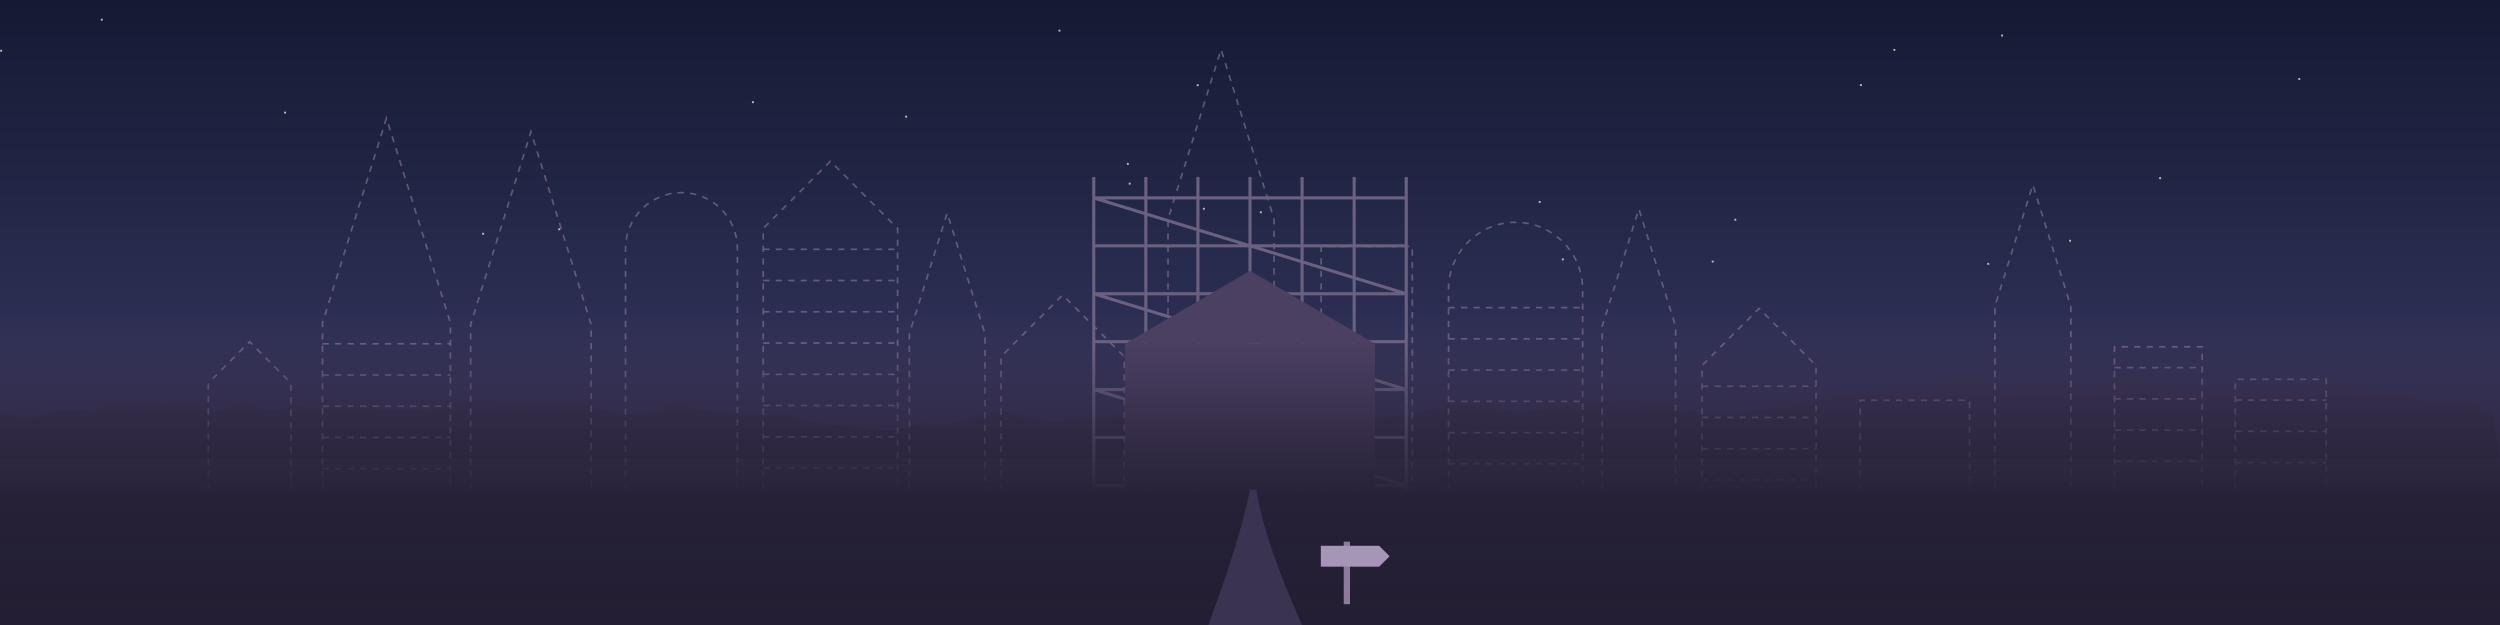
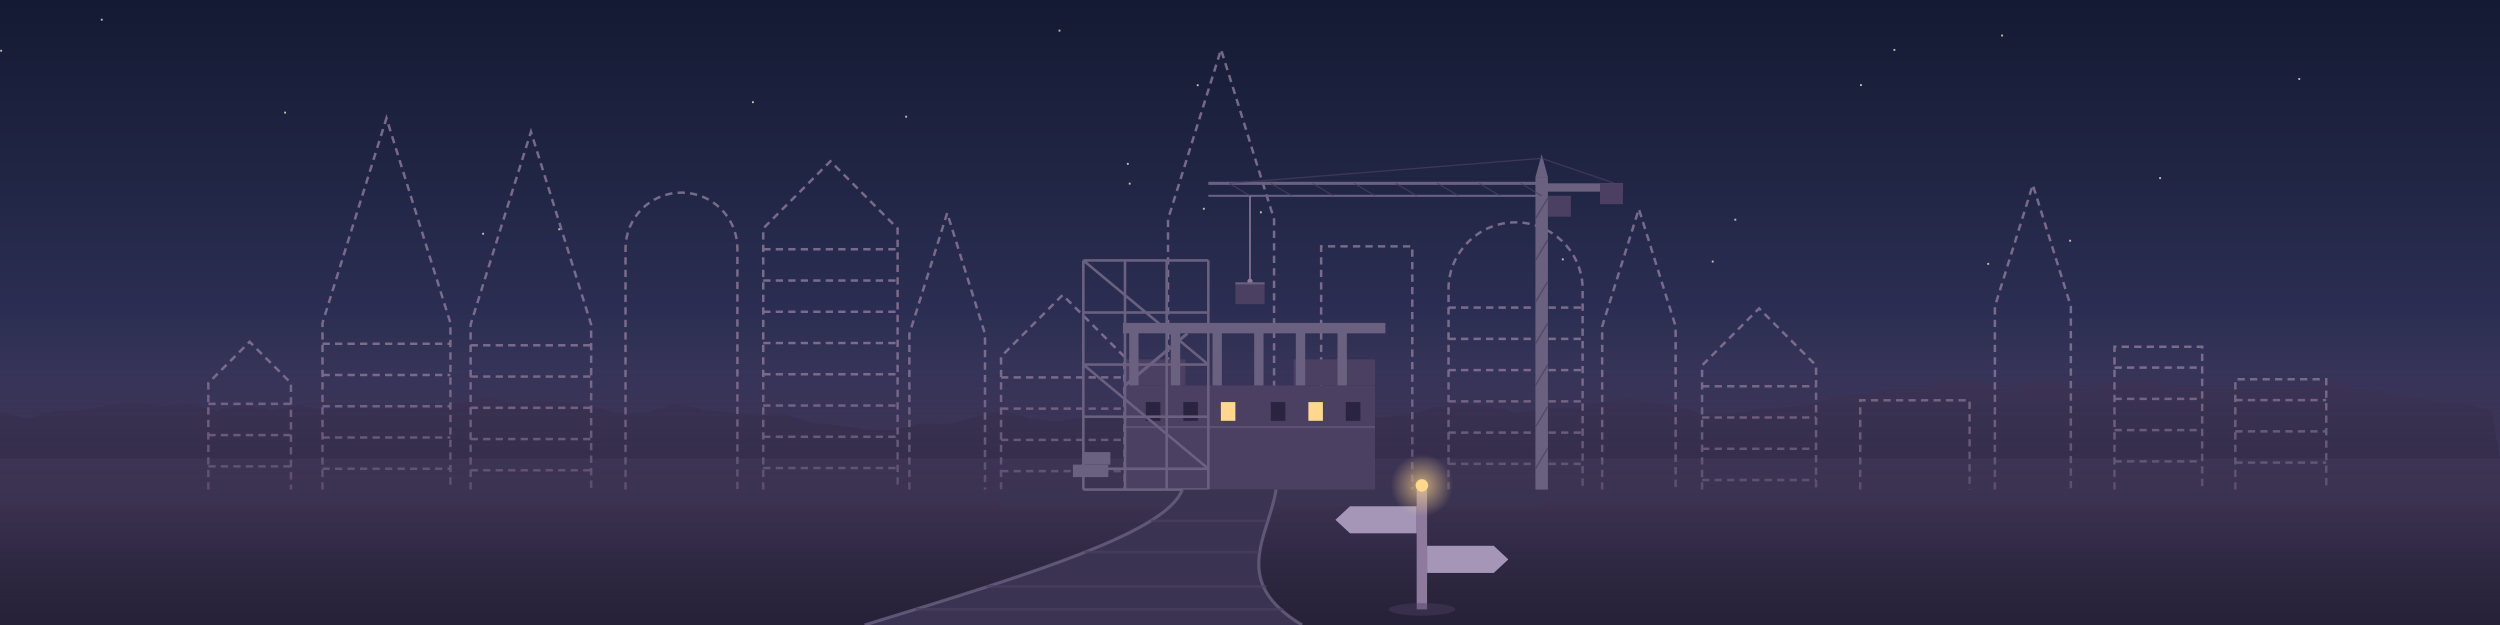
<svg xmlns="http://www.w3.org/2000/svg" viewBox="0 0 2400 600" preserveAspectRatio="xMidYMid slice">
  <defs>
    <linearGradient id="unw-sky" x1="0" y1="0" x2="0" y2="1">
      <stop offset="0" stop-color="#141a33" />
      <stop offset=".5" stop-color="#2b2e52" />
      <stop offset=".8" stop-color="#4f4168" />
      <stop offset="1" stop-color="#3a3352" />
    </linearGradient>
  </defs>
  <rect x="0" y="0" width="2400" height="600" fill="url(#unw-sky)" />
  <path d="M0.2 47.8h1.8v1.8h-1.8zM1921.1 33.2h1.8v1.8h-1.8zM1907.8 252.4h1.8v1.8h-1.8zM1016.2 28.5h1.8v1.8h-1.8zM272.8 107.2h1.8v1.8h-1.8zM1083.6 175.4h1.8v1.8h-1.8zM1148.9 80.9h1.8v1.8h-1.8zM1154.8 199.5h1.8v1.8h-1.8zM96.8 18.0h1.8v1.8h-1.8zM1081.8 156.4h1.8v1.8h-1.8zM1817.7 47.0h1.8v1.8h-1.8zM721.9 97.2h1.8v1.8h-1.8zM1477.2 193.0h1.8v1.8h-1.8zM1986.4 230.2h1.8v1.8h-1.8zM1785.6 80.8h1.8v1.8h-1.8zM462.9 223.5h1.8v1.8h-1.8zM869.0 111.1h1.8v1.8h-1.8zM1499.4 248.1h1.8v1.8h-1.8zM1665.0 210.0h1.8v1.8h-1.8zM2206.4 74.9h1.8v1.8h-1.8zM536.0 219.2h1.8v1.8h-1.8zM1209.5 202.9h1.8v1.8h-1.8zM2072.8 170.1h1.8v1.8h-1.8zM1643.3 250.2h1.8v1.8h-1.8z" fill="#f1e6cf" opacity=".8" />
  <path d="M0 440 0 395.2 26 401.8 52 394.7 78 393.9 104 389.2 130 385.1 156 390.1 182 387.5 208 395 234 387.7 260 394.4 286 389.2 312 392.9 338 389.4 364 392.5 390 392.7 416 392.1 442 386.1 468 381.4 494 387.5 520 384.5 546 386.6 572 391 598 398 624 395.2 650 386.9 676 393.8 702 395.7 728 399 754 398.2 780 405.9 806 408.5 832 412.5 858 413.2 884 406.6 910 407.3 936 400.3 962 393.9 988 401.8 1014 404.6 1040 400.8 1066 400.8 1092 393.8 1118 397.5 1144 392.3 1170 394.5 1196 390.9 1222 393.8 1248 394.6 1274 394 1300 401.5 1326 400.2 1352 398.2 1378 390.8 1404 387.9 1430 389.2 1456 396.7 1482 391.8 1508 391.2 1534 387.1 1560 382.5 1586 386.3 1612 391 1638 397.9 1664 397.8 1690 392.8 1716 390.8 1742 387.4 1768 379.1 1794 378.1 1820 373.4 1846 372.4 1872 366 1898 366 1924 372.3 1950 367.6 1976 368 2002 371.9 2028 367.4 2054 366.1 2080 370.2 2106 371.5 2132 372.5 2158 373 2184 372.7 2210 371.7 2236 366 2262 372.9 2288 377 2314 381.3 2340 385.6 2366 386.7 2392 394.3 2400 440Z" fill="#3d3456" />
-   <path d="M200 470V367.7L239.6 328.1L279.3 367.7V470M309.6 470V310L371 113.5L432.4 310V470M309.6 330H432.4M309.6 360H432.4M309.6 390H432.4M309.6 420H432.4M309.6 450H432.4M451.8 470V311.5L509.7 126.5L567.5 311.5V470M600.5 470V238.6A53.7 53.7 0 0 1 707.9 238.6V470M732.7 470V219.3L797.2 154.8L861.7 219.3V470M732.7 239.3H861.7M732.7 269.3H861.7M732.7 299.3H861.7M732.7 329.3H861.7M732.7 359.3H861.7M732.7 389.3H861.7M732.7 419.3H861.7M732.7 449.3H861.7M873 470V320.6L909.3 204.5L945.6 320.6V470M961 470V342.3L1020.1 283.2L1079.3 342.3V470M1121.3 470V210.4L1172.2 47.5L1223.1 210.4V470M1268.3 470V236.5H1355.8V470M1390.6 470V275.3A64.4 64.4 0 0 1 1519.3 275.3V470M1390.6 295.3H1519.3M1390.6 325.3H1519.3M1390.6 355.3H1519.3M1390.6 385.3H1519.3M1390.6 415.3H1519.3M1390.6 445.3H1519.3M1538.1 470V313.3L1573.3 200.6L1608.6 313.3V470M1634 470V350.8L1688.7 296.1L1743.4 350.8V470M1634 370.8H1743.4M1634 400.8H1743.4M1634 430.8H1743.4M1634 460.8H1743.4M1785.8 470V384.3H1890.8V470M1915.1 470V294.1L1951.5 177.4L1988 294.1V470M2029.9 470V332.9H2114.1V470M2029.9 352.9H2114.1M2029.9 382.9H2114.1M2029.9 412.9H2114.1M2029.9 442.9H2114.1M2145.9 470V364.1H2233.2V470M2145.9 384.1H2233.2M2145.9 414.1H2233.2M2145.9 444.1H2233.2" fill="none" stroke="#8d7a9c" stroke-width="1.6" stroke-dasharray="6 6" opacity=".6" />
-   <path d="M1050 470V170M1100 470V170M1150 470V170M1200 470V170M1250 470V170M1300 470V170M1350 470V170M1050 190H1350M1050 236H1350M1050 282H1350M1050 328H1350M1050 374H1350M1050 420H1350M1050 466H1350M1050 190L1350 282M1050 282L1350 374M1050 374L1350 466" fill="none" stroke="#6a6080" stroke-width="3" />
-   <rect x="1080" y="330" width="240" height="140" fill="#4b3f62" />
-   <path d="M1080 330 1200 260 1320 330Z" fill="#4b3f62" />
+   <path d="M200 470V367.7L239.6 328.1L279.3 367.7V470M200 387.7H279.3M200 417.7H279.3M200 447.7H279.3M309.6 470V310L371 113.5L432.4 310V470M309.6 330H432.4M309.6 360H432.4M309.6 390H432.4M309.6 420H432.4M309.6 450H432.4M451.8 470V311.5L509.7 126.5L567.5 311.5V470M451.8 331.5H567.5M451.8 361.5H567.5M451.8 391.5H567.5M451.8 421.5H567.5M451.8 451.5H567.5M600.5 470V238.6A53.7 53.7 0 0 1 707.9 238.6V470M732.7 470V219.3L797.2 154.8L861.7 219.3V470M732.7 239.3H861.7M732.7 269.3H861.7M732.7 299.3H861.7M732.7 329.3H861.7M732.7 359.3H861.7M732.7 389.3H861.7M732.7 419.3H861.7M732.7 449.3H861.7M873 470V320.6L909.3 204.5L945.6 320.6V470M961 470V342.3L1020.1 283.2L1079.3 342.3V470M961 362.3H1079.3M961 392.3H1079.3M961 422.3H1079.3M961 452.3H1079.3M1121.3 470V210.4L1172.2 47.5L1223.1 210.4V470M1268.3 470V236.5H1355.8V470M1390.6 470V275.3A64.4 64.4 0 0 1 1519.3 275.3V470M1390.6 295.3H1519.3M1390.6 325.3H1519.3M1390.6 355.3H1519.3M1390.6 385.3H1519.3M1390.6 415.3H1519.3M1390.6 445.3H1519.3M1538.1 470V313.3L1573.3 200.6L1608.6 313.3V470M1634 470V350.8L1688.7 296.1L1743.4 350.8V470M1634 370.8H1743.4M1634 400.8H1743.4M1634 430.8H1743.4M1634 460.8H1743.4M1785.8 470V384.3H1890.8V470M1915.1 470V294.1L1951.5 177.4L1988 294.1V470M2029.9 470V332.9H2114.1V470M2029.9 352.9H2114.1M2029.9 382.9H2114.1M2029.9 412.9H2114.1M2029.9 442.9H2114.1M2145.9 470V364.1H2233.2V470M2145.9 384.1H2233.2M2145.9 414.1H2233.2M2145.9 444.1H2233.2" fill="none" stroke="#8d7a9c" stroke-width="2.4" stroke-dasharray="7 5" opacity=".8" />
  <defs>
    <linearGradient id="fog" x1="0" y1="0" x2="0" y2="1">
      <stop offset="0" stop-color="#231e33" stop-opacity="0" />
-       <stop offset=".55" stop-color="#231e33" stop-opacity=".92" />
-       <stop offset="1" stop-color="#231e33" />
+       <stop offset=".6" stop-color="#231e33" stop-opacity=".5" />
+       <stop offset="1" stop-color="#231e33" stop-opacity=".85" />
    </linearGradient>
+     <radialGradient id="sign-lamp">
+       <stop offset="0" stop-color="#ffd78f" stop-opacity=".7" />
+       <stop offset="1" stop-color="#ffd78f" stop-opacity="0" />
+     </radialGradient>
  </defs>
  <g>
-     <rect x="-100" y="330" width="2600" height="270" fill="url(#fog)" />
+     <rect x="-100" y="350" width="2600" height="250" fill="url(#fog)" />
  </g>
-   <path d="M1160 600Q1190 520 1200 470L1206 470Q1214 520 1250 600Z" fill="#3a3352" />
-   <rect x="1290" y="520" width="6" height="60" fill="#8d7a9c" />
-   <path d="M1268 524h56l10 10-10 10h-56z" fill="#a596b8" />
+   <rect x="960" y="470" width="520" height="16" fill="#3a3352" />
+   <rect x="1080" y="370" width="240" height="100" fill="#4b3f62" />
+   <path d="M1080 410L1320 410" stroke="#6a6080" stroke-width="2" opacity=".55" />
+   <path d="M1100 386h14v18h-14zM1136 386h14v18h-14zM1172 386h14v18h-14zM1220 386h14v18h-14zM1256 386h14v18h-14zM1292 386h14v18h-14z" fill="#2a2440" />
+   <path d="M1172 386h14v18h-14zM1256 386h14v18h-14z" fill="#ffd78f" />
+   <rect x="1080" y="345" width="58" height="25" fill="#4b3f62" />
+   <rect x="1242" y="345" width="78" height="25" fill="#4b3f62" />
+   <rect x="1084" y="318" width="9" height="52" fill="#6a6080" />
+   <rect x="1124" y="318" width="9" height="52" fill="#6a6080" />
+   <rect x="1164" y="318" width="9" height="52" fill="#6a6080" />
+   <rect x="1204" y="318" width="9" height="52" fill="#6a6080" />
+   <rect x="1244" y="318" width="9" height="52" fill="#6a6080" />
+   <rect x="1284" y="318" width="9" height="52" fill="#6a6080" />
+   <rect x="1078" y="310" width="252" height="10" fill="#6a6080" />
+   <path d="M1080 370L1140 320" stroke="#6a6080" stroke-width="3" />
+   <rect x="1030" y="446" width="34" height="12" fill="#6a6080" />
+   <rect x="1040" y="434" width="26" height="12" fill="#6a6080" />
+   <path d="M1040 470V250M1080 470V250M1120 470V250M1160 470V250M1040 250H1160M1040 300H1160M1040 350H1160M1040 400H1160M1040 450H1160M1040 470H1160M1040 250L1160 350M1040 350L1160 450" fill="none" stroke="#6a6080" stroke-width="2.5" />
+   <rect x="1474" y="170" width="12" height="300" fill="#6a6080" />
+   <path d="M1474 210L1486 190" stroke="#4b3f62" stroke-width="1.4" opacity=".7" />
+   <path d="M1474 250L1486 230" stroke="#4b3f62" stroke-width="1.4" opacity=".7" />
+   <path d="M1474 290L1486 270" stroke="#4b3f62" stroke-width="1.4" opacity=".7" />
+   <path d="M1474 330L1486 310" stroke="#4b3f62" stroke-width="1.4" opacity=".7" />
+   <path d="M1474 370L1486 350" stroke="#4b3f62" stroke-width="1.4" opacity=".7" />
+   <path d="M1474 410L1486 390" stroke="#4b3f62" stroke-width="1.4" opacity=".7" />
+   <path d="M1474 450L1486 430" stroke="#4b3f62" stroke-width="1.4" opacity=".7" />
+   <path d="M1160 176L1480 176" stroke="#6a6080" stroke-width="3" />
+   <path d="M1160 188L1480 188" stroke="#6a6080" stroke-width="2" />
+   <path d="M1180 176L1200 188" stroke="#4b3f62" stroke-width="1.2" opacity=".7" />
+   <path d="M1220 176L1240 188" stroke="#4b3f62" stroke-width="1.2" opacity=".7" />
+   <path d="M1260 176L1280 188" stroke="#4b3f62" stroke-width="1.2" opacity=".7" />
+   <path d="M1300 176L1320 188" stroke="#4b3f62" stroke-width="1.2" opacity=".7" />
+   <path d="M1340 176L1360 188" stroke="#4b3f62" stroke-width="1.2" opacity=".7" />
+   <path d="M1380 176L1400 188" stroke="#4b3f62" stroke-width="1.2" opacity=".7" />
+   <path d="M1420 176L1440 188" stroke="#4b3f62" stroke-width="1.2" opacity=".7" />
+   <path d="M1460 176L1480 188" stroke="#4b3f62" stroke-width="1.2" opacity=".7" />
+   <rect x="1480" y="176" width="78" height="8" fill="#6a6080" />
+   <rect x="1536" y="176" width="22" height="20" fill="#4b3f62" />
+   <path d="M1474 170 1480 148 1486 170Z" fill="#6a6080" />
+   <path d="M1480 152L1180 176" stroke="#4b3f62" stroke-width="1.2" opacity=".7" />
+   <path d="M1480 152L1550 176" stroke="#4b3f62" stroke-width="1.2" opacity=".7" />
+   <rect x="1486" y="188" width="22" height="20" fill="#4b3f62" />
+   <g>
+     <path d="M1200 188L1200 270" stroke="#8d7a9c" stroke-width="1.5" />
+     <circle cx="1200" cy="270" r="2.5" fill="#8d7a9c" />
+     <rect x="1186" y="272" width="28" height="20" fill="#4b3f62" />
+     <path d="M1186 272L1214 272" stroke="#6a6080" stroke-width="2" />
+   </g>
+   <path d="M1135 470C1120 510 1000 548 830 600L1250 600C1180 558 1218 515 1225 470Z" fill="#3a3352" />
+   <path d="M1135 470C1120 510 1000 548 830 600M1225 470C1218 515 1180 558 1250 600" fill="none" stroke="#6a6080" stroke-width="3" opacity=".8" />
+   <path d="M1105 500H1216M1041 530H1209M947 563H1216M879 585H1232" fill="none" stroke="#4b3f62" stroke-width="2.5" opacity=".7" />
+   <rect x="1360" y="470" width="10" height="115" fill="#8d7a9c" />
+   <path d="M1296 486h64v26h-64l-14-13z" fill="#a596b8" />
+   <path d="M1370 524h64l14 13-14 13h-64z" fill="#a596b8" />
+   <circle cx="1365" cy="466" r="30" fill="url(#sign-lamp)" />
+   <circle cx="1365" cy="466" r="6" fill="#ffd78f" />
+   <ellipse cx="1365" cy="585" rx="32" ry="6" fill="#4b3f62" opacity=".45" />
</svg>
